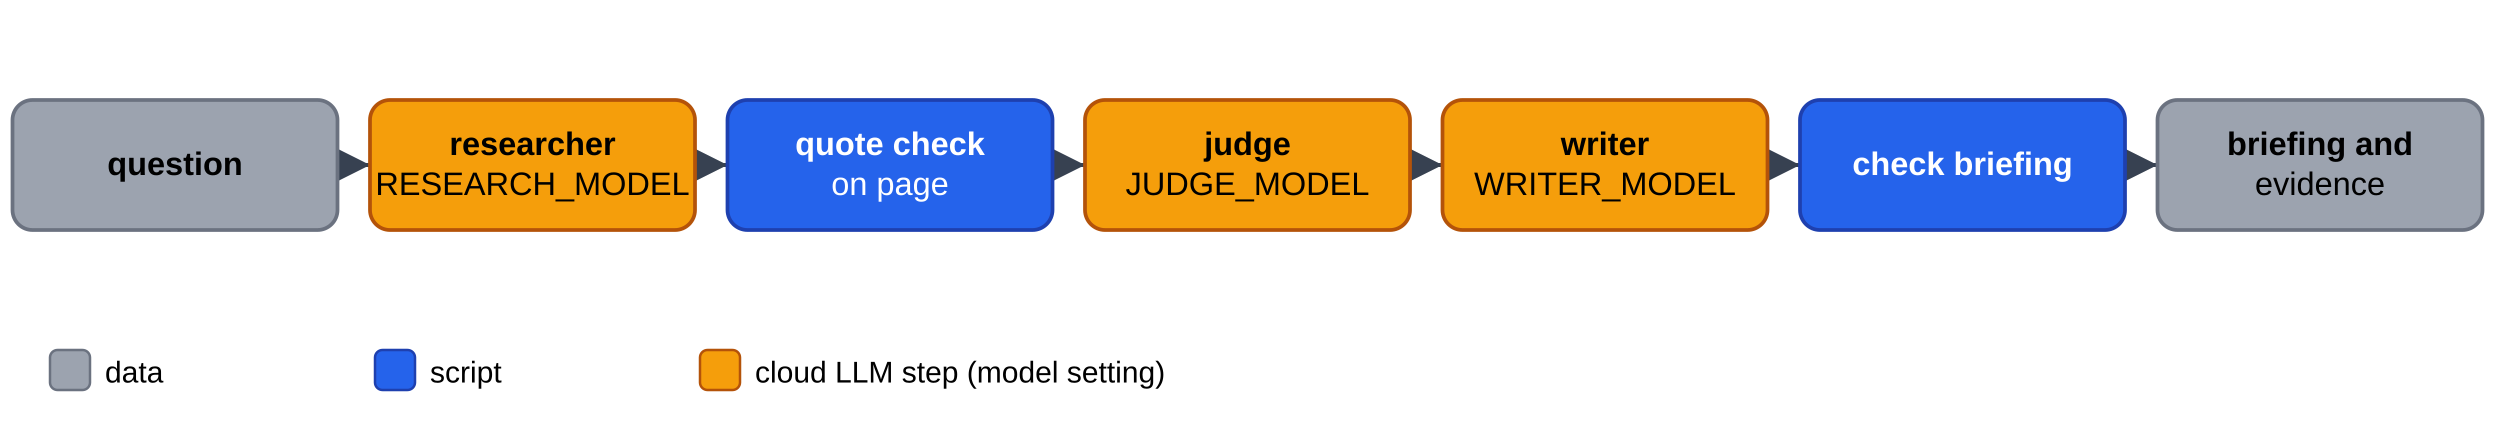
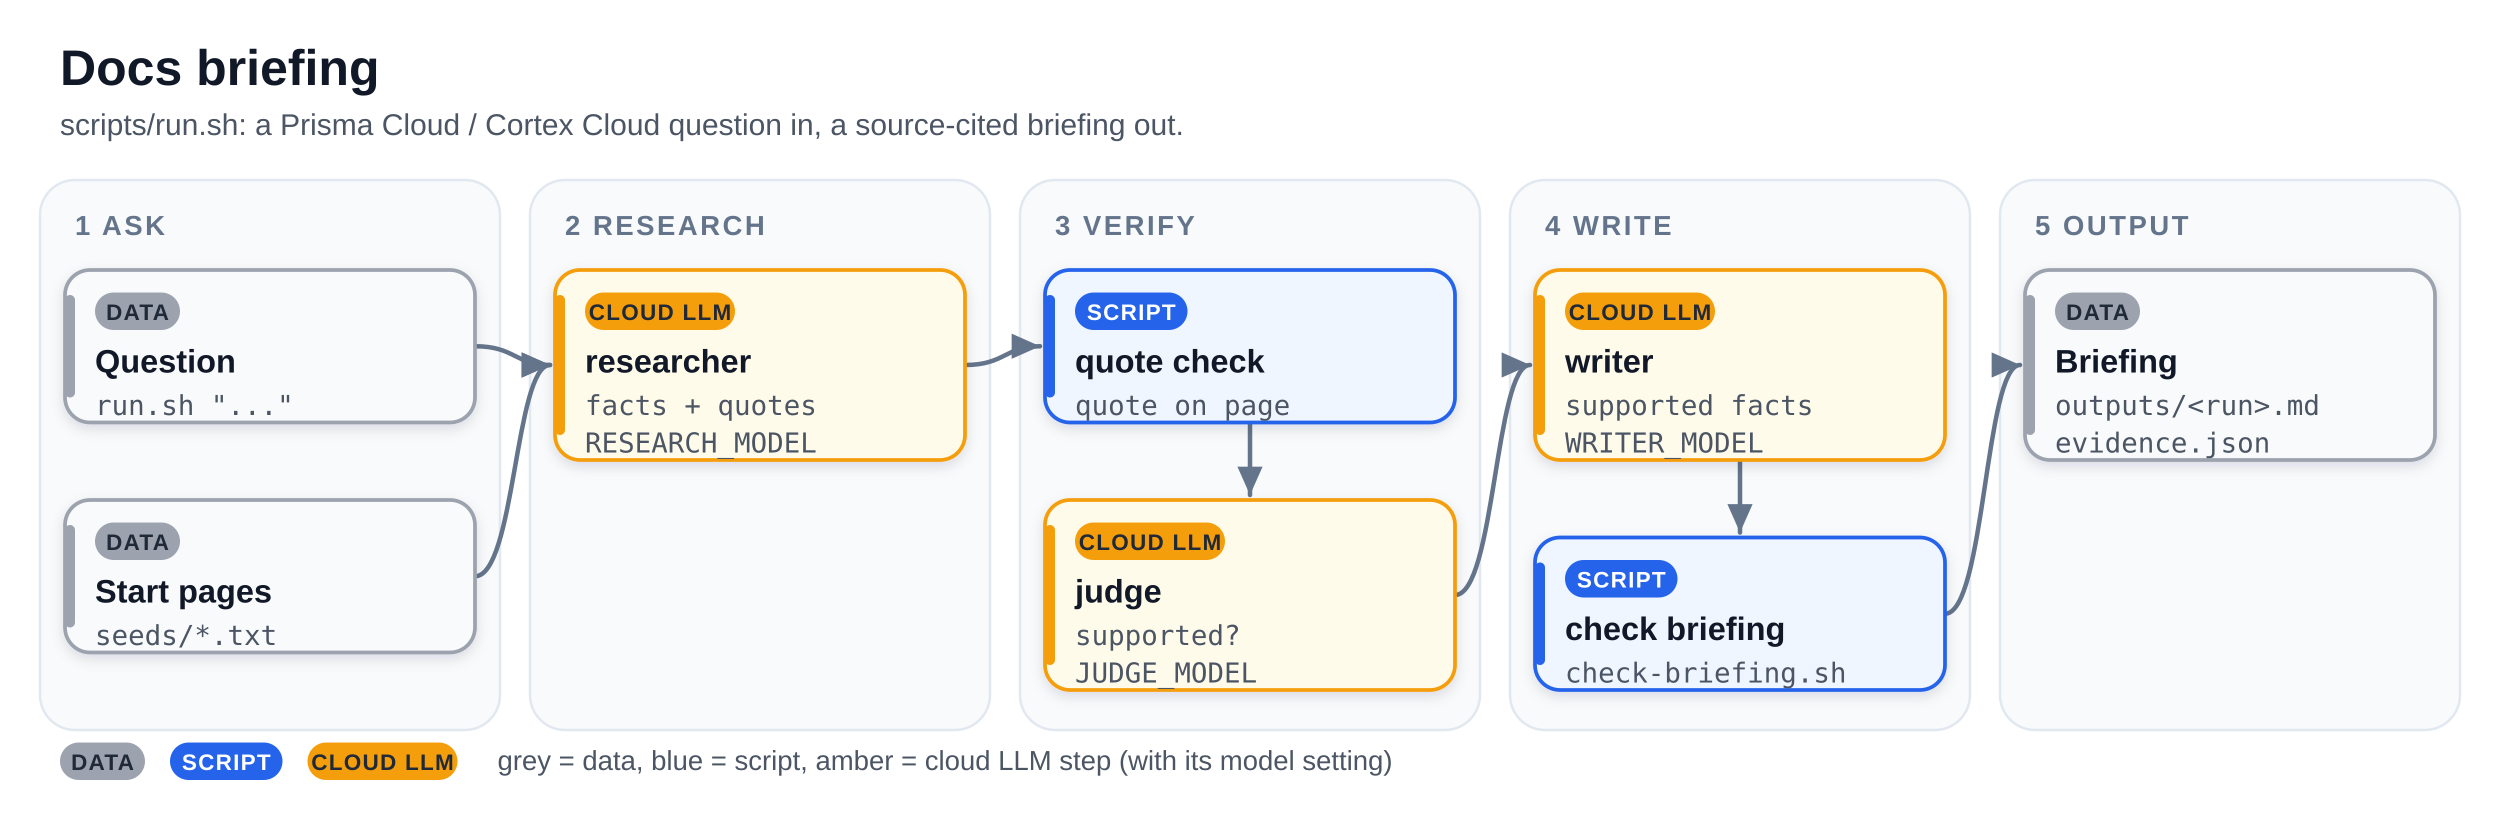
- <svg xmlns="http://www.w3.org/2000/svg" viewBox="0 0 1000 170" width="1000" height="170" role="img">
-   <rect x="0" y="0" width="1000" height="170" fill="#ffffff" />
+ <svg xmlns="http://www.w3.org/2000/svg" viewBox="0 0 1000 330" width="1000" height="330" role="img">
  <defs>
-     <marker id="arrow" viewBox="0 0 10 10" refX="10" refY="5" markerWidth="8" markerHeight="8" orient="auto-start-reverse">
-       <path d="M 0 0 L 10 5 L 0 10 z" fill="#374151" />
+     <filter id="shadow" x="-10%" y="-10%" width="120%" height="140%">
+       <feDropShadow dx="0" dy="2" stdDeviation="2.5" flood-color="#0f172a" flood-opacity="0.12" />
+     </filter>
+     <marker id="arrow" viewBox="0 0 10 10" refX="9" refY="5" markerWidth="7" markerHeight="7" orient="auto">
+       <path d="M 0 1 L 9 5 L 0 9 z" fill="#64748b" />
    </marker>
  </defs>
-   <line x1="135.0" y1="66.0" x2="148.0" y2="66.0" stroke="#374151" stroke-width="1.6" marker-end="url(#arrow)" />
-   <line x1="278.0" y1="66.0" x2="291.0" y2="66.0" stroke="#374151" stroke-width="1.6" marker-end="url(#arrow)" />
-   <line x1="421.0" y1="66.0" x2="434.0" y2="66.0" stroke="#374151" stroke-width="1.6" marker-end="url(#arrow)" />
-   <line x1="564.0" y1="66.0" x2="577.0" y2="66.0" stroke="#374151" stroke-width="1.6" marker-end="url(#arrow)" />
-   <line x1="707.0" y1="66.0" x2="720.0" y2="66.0" stroke="#374151" stroke-width="1.6" marker-end="url(#arrow)" />
-   <line x1="850.0" y1="66.0" x2="863.0" y2="66.0" stroke="#374151" stroke-width="1.6" marker-end="url(#arrow)" />
-   <rect x="5" y="40" width="130" height="52" rx="8" ry="8" fill="#9ca3af" stroke="#6b7280" stroke-width="1.5" />
-   <text x="70" y="70.0" text-anchor="middle" font-family="Arial, Helvetica, sans-serif" font-size="13" font-weight="bold" fill="#000000">question</text>
-   <rect x="148" y="40" width="130" height="52" rx="8" ry="8" fill="#f59e0b" stroke="#b45309" stroke-width="1.5" />
-   <text x="213" y="62.0" text-anchor="middle" font-family="Arial, Helvetica, sans-serif" font-size="13" font-weight="bold" fill="#000000">researcher</text>
-   <text x="213" y="78.0" text-anchor="middle" font-family="Arial, Helvetica, sans-serif" font-size="13" fill="#000000">RESEARCH_MODEL</text>
-   <rect x="291" y="40" width="130" height="52" rx="8" ry="8" fill="#2563eb" stroke="#1e40af" stroke-width="1.5" />
-   <text x="356" y="62.0" text-anchor="middle" font-family="Arial, Helvetica, sans-serif" font-size="13" font-weight="bold" fill="#ffffff">quote check</text>
-   <text x="356" y="78.0" text-anchor="middle" font-family="Arial, Helvetica, sans-serif" font-size="13" fill="#ffffff">on page</text>
-   <rect x="434" y="40" width="130" height="52" rx="8" ry="8" fill="#f59e0b" stroke="#b45309" stroke-width="1.5" />
-   <text x="499" y="62.0" text-anchor="middle" font-family="Arial, Helvetica, sans-serif" font-size="13" font-weight="bold" fill="#000000">judge</text>
-   <text x="499" y="78.0" text-anchor="middle" font-family="Arial, Helvetica, sans-serif" font-size="13" fill="#000000">JUDGE_MODEL</text>
-   <rect x="577" y="40" width="130" height="52" rx="8" ry="8" fill="#f59e0b" stroke="#b45309" stroke-width="1.5" />
-   <text x="642" y="62.0" text-anchor="middle" font-family="Arial, Helvetica, sans-serif" font-size="13" font-weight="bold" fill="#000000">writer</text>
-   <text x="642" y="78.0" text-anchor="middle" font-family="Arial, Helvetica, sans-serif" font-size="13" fill="#000000">WRITER_MODEL</text>
-   <rect x="720" y="40" width="130" height="52" rx="8" ry="8" fill="#2563eb" stroke="#1e40af" stroke-width="1.5" />
-   <text x="785" y="70.0" text-anchor="middle" font-family="Arial, Helvetica, sans-serif" font-size="13" font-weight="bold" fill="#ffffff">check briefing</text>
-   <rect x="863" y="40" width="130" height="52" rx="8" ry="8" fill="#9ca3af" stroke="#6b7280" stroke-width="1.5" />
-   <text x="928" y="62.0" text-anchor="middle" font-family="Arial, Helvetica, sans-serif" font-size="13" font-weight="bold" fill="#000000">briefing and</text>
-   <text x="928" y="78.0" text-anchor="middle" font-family="Arial, Helvetica, sans-serif" font-size="13" fill="#000000">evidence</text>
-   <rect x="20" y="140" width="16" height="16" rx="3" ry="3" fill="#9ca3af" stroke="#6b7280" stroke-width="1" />
-   <text x="42" y="153" font-family="Arial, Helvetica, sans-serif" font-size="12" fill="#000000">data</text>
-   <rect x="150" y="140" width="16" height="16" rx="3" ry="3" fill="#2563eb" stroke="#1e40af" stroke-width="1" />
-   <text x="172" y="153" font-family="Arial, Helvetica, sans-serif" font-size="12" fill="#000000">script</text>
-   <rect x="280" y="140" width="16" height="16" rx="3" ry="3" fill="#f59e0b" stroke="#b45309" stroke-width="1" />
-   <text x="302" y="153" font-family="Arial, Helvetica, sans-serif" font-size="12" fill="#000000">cloud LLM step (model setting)</text>
+   <rect x="0" y="0" width="1000" height="330" fill="#ffffff" />
+   <text x="24" y="34" font-family="Arial, Helvetica, sans-serif" font-size="20" font-weight="bold" fill="#111827">Docs briefing</text>
+   <text x="24" y="54" font-family="Arial, Helvetica, sans-serif" font-size="12" fill="#4b5563">scripts/run.sh: a Prisma Cloud / Cortex Cloud question in, a source-cited briefing out.</text>
+   <rect x="16" y="72" width="184" height="220" rx="14" ry="14" fill="#f8fafc" stroke="#e2e8f0" stroke-width="1" />
+   <text x="30" y="94" font-family="Arial, Helvetica, sans-serif" font-size="11" font-weight="bold" letter-spacing="1" fill="#64748b">1  ASK</text>
+   <rect x="212" y="72" width="184" height="220" rx="14" ry="14" fill="#f8fafc" stroke="#e2e8f0" stroke-width="1" />
+   <text x="226" y="94" font-family="Arial, Helvetica, sans-serif" font-size="11" font-weight="bold" letter-spacing="1" fill="#64748b">2  RESEARCH</text>
+   <rect x="408" y="72" width="184" height="220" rx="14" ry="14" fill="#f8fafc" stroke="#e2e8f0" stroke-width="1" />
+   <text x="422" y="94" font-family="Arial, Helvetica, sans-serif" font-size="11" font-weight="bold" letter-spacing="1" fill="#64748b">3  VERIFY</text>
+   <rect x="604" y="72" width="184" height="220" rx="14" ry="14" fill="#f8fafc" stroke="#e2e8f0" stroke-width="1" />
+   <text x="618" y="94" font-family="Arial, Helvetica, sans-serif" font-size="11" font-weight="bold" letter-spacing="1" fill="#64748b">4  WRITE</text>
+   <rect x="800" y="72" width="184" height="220" rx="14" ry="14" fill="#f8fafc" stroke="#e2e8f0" stroke-width="1" />
+   <text x="814" y="94" font-family="Arial, Helvetica, sans-serif" font-size="11" font-weight="bold" letter-spacing="1" fill="#64748b">5  OUTPUT</text>
+   <path d="M 190.0 138.5 C 206.0 138.5, 206.0 146.0, 220.0 146.0" fill="none" stroke="#64748b" stroke-width="1.8" stroke-linecap="round" marker-end="url(#arrow)" />
+   <path d="M 190.0 230.5 C 206.0 230.5, 206.0 146.0, 220.0 146.0" fill="none" stroke="#64748b" stroke-width="1.8" stroke-linecap="round" marker-end="url(#arrow)" />
+   <path d="M 386.0 146.0 C 402.0 146.0, 402.0 138.5, 416.0 138.5" fill="none" stroke="#64748b" stroke-width="1.8" stroke-linecap="round" marker-end="url(#arrow)" />
+   <path d="M 500.0 169.0 C 500.0 184.5, 500.0 184.5, 500.0 198.0" fill="none" stroke="#64748b" stroke-width="1.8" stroke-linecap="round" marker-end="url(#arrow)" />
+   <path d="M 582.0 238.0 C 598.0 238.0, 598.0 146.0, 612.0 146.0" fill="none" stroke="#64748b" stroke-width="1.8" stroke-linecap="round" marker-end="url(#arrow)" />
+   <path d="M 696.0 184.0 C 696.0 199.5, 696.0 199.5, 696.0 213.0" fill="none" stroke="#64748b" stroke-width="1.8" stroke-linecap="round" marker-end="url(#arrow)" />
+   <path d="M 778.0 245.5 C 794.0 245.5, 794.0 146.0, 808.0 146.0" fill="none" stroke="#64748b" stroke-width="1.8" stroke-linecap="round" marker-end="url(#arrow)" />
+   <rect x="26" y="108" width="164" height="61" rx="10" ry="10" fill="#f9fafb" stroke="#9ca3af" stroke-width="1.5" filter="url(#shadow)" />
+   <rect x="26" y="118" width="4" height="41" rx="2" ry="2" fill="#9ca3af" />
+   <rect x="38" y="117" width="34" height="15" rx="7.5" ry="7.5" fill="#9ca3af" />
+   <text x="55.0" y="128" text-anchor="middle" font-family="Arial, Helvetica, sans-serif" font-size="9" font-weight="bold" letter-spacing="0.5" fill="#1f2937">DATA</text>
+   <text x="38" y="149" font-family="Arial, Helvetica, sans-serif" font-size="13" font-weight="bold" fill="#111827">Question</text>
+   <text x="38" y="166" font-family="Consolas, Menlo, monospace" font-size="11" fill="#4b5563">run.sh "..."</text>
+   <rect x="26" y="200" width="164" height="61" rx="10" ry="10" fill="#f9fafb" stroke="#9ca3af" stroke-width="1.5" filter="url(#shadow)" />
+   <rect x="26" y="210" width="4" height="41" rx="2" ry="2" fill="#9ca3af" />
+   <rect x="38" y="209" width="34" height="15" rx="7.5" ry="7.5" fill="#9ca3af" />
+   <text x="55.0" y="220" text-anchor="middle" font-family="Arial, Helvetica, sans-serif" font-size="9" font-weight="bold" letter-spacing="0.5" fill="#1f2937">DATA</text>
+   <text x="38" y="241" font-family="Arial, Helvetica, sans-serif" font-size="13" font-weight="bold" fill="#111827">Start pages</text>
+   <text x="38" y="258" font-family="Consolas, Menlo, monospace" font-size="11" fill="#4b5563">seeds/*.txt</text>
+   <rect x="222" y="108" width="164" height="76" rx="10" ry="10" fill="#fffbeb" stroke="#f59e0b" stroke-width="1.5" filter="url(#shadow)" />
+   <rect x="222" y="118" width="4" height="56" rx="2" ry="2" fill="#f59e0b" />
+   <rect x="234" y="117" width="60" height="15" rx="7.5" ry="7.5" fill="#f59e0b" />
+   <text x="264.0" y="128" text-anchor="middle" font-family="Arial, Helvetica, sans-serif" font-size="9" font-weight="bold" letter-spacing="0.5" fill="#1f2937">CLOUD LLM</text>
+   <text x="234" y="149" font-family="Arial, Helvetica, sans-serif" font-size="13" font-weight="bold" fill="#111827">researcher</text>
+   <text x="234" y="166" font-family="Consolas, Menlo, monospace" font-size="11" fill="#4b5563">facts + quotes</text>
+   <text x="234" y="181" font-family="Consolas, Menlo, monospace" font-size="11" fill="#4b5563">RESEARCH_MODEL</text>
+   <rect x="418" y="108" width="164" height="61" rx="10" ry="10" fill="#eff6ff" stroke="#2563eb" stroke-width="1.5" filter="url(#shadow)" />
+   <rect x="418" y="118" width="4" height="41" rx="2" ry="2" fill="#2563eb" />
+   <rect x="430" y="117" width="45" height="15" rx="7.5" ry="7.5" fill="#2563eb" />
+   <text x="452.5" y="128" text-anchor="middle" font-family="Arial, Helvetica, sans-serif" font-size="9" font-weight="bold" letter-spacing="0.5" fill="#ffffff">SCRIPT</text>
+   <text x="430" y="149" font-family="Arial, Helvetica, sans-serif" font-size="13" font-weight="bold" fill="#111827">quote check</text>
+   <text x="430" y="166" font-family="Consolas, Menlo, monospace" font-size="11" fill="#4b5563">quote on page</text>
+   <rect x="418" y="200" width="164" height="76" rx="10" ry="10" fill="#fffbeb" stroke="#f59e0b" stroke-width="1.5" filter="url(#shadow)" />
+   <rect x="418" y="210" width="4" height="56" rx="2" ry="2" fill="#f59e0b" />
+   <rect x="430" y="209" width="60" height="15" rx="7.5" ry="7.5" fill="#f59e0b" />
+   <text x="460.0" y="220" text-anchor="middle" font-family="Arial, Helvetica, sans-serif" font-size="9" font-weight="bold" letter-spacing="0.5" fill="#1f2937">CLOUD LLM</text>
+   <text x="430" y="241" font-family="Arial, Helvetica, sans-serif" font-size="13" font-weight="bold" fill="#111827">judge</text>
+   <text x="430" y="258" font-family="Consolas, Menlo, monospace" font-size="11" fill="#4b5563">supported?</text>
+   <text x="430" y="273" font-family="Consolas, Menlo, monospace" font-size="11" fill="#4b5563">JUDGE_MODEL</text>
+   <rect x="614" y="108" width="164" height="76" rx="10" ry="10" fill="#fffbeb" stroke="#f59e0b" stroke-width="1.5" filter="url(#shadow)" />
+   <rect x="614" y="118" width="4" height="56" rx="2" ry="2" fill="#f59e0b" />
+   <rect x="626" y="117" width="60" height="15" rx="7.5" ry="7.5" fill="#f59e0b" />
+   <text x="656.0" y="128" text-anchor="middle" font-family="Arial, Helvetica, sans-serif" font-size="9" font-weight="bold" letter-spacing="0.5" fill="#1f2937">CLOUD LLM</text>
+   <text x="626" y="149" font-family="Arial, Helvetica, sans-serif" font-size="13" font-weight="bold" fill="#111827">writer</text>
+   <text x="626" y="166" font-family="Consolas, Menlo, monospace" font-size="11" fill="#4b5563">supported facts</text>
+   <text x="626" y="181" font-family="Consolas, Menlo, monospace" font-size="11" fill="#4b5563">WRITER_MODEL</text>
+   <rect x="614" y="215" width="164" height="61" rx="10" ry="10" fill="#eff6ff" stroke="#2563eb" stroke-width="1.5" filter="url(#shadow)" />
+   <rect x="614" y="225" width="4" height="41" rx="2" ry="2" fill="#2563eb" />
+   <rect x="626" y="224" width="45" height="15" rx="7.5" ry="7.5" fill="#2563eb" />
+   <text x="648.5" y="235" text-anchor="middle" font-family="Arial, Helvetica, sans-serif" font-size="9" font-weight="bold" letter-spacing="0.5" fill="#ffffff">SCRIPT</text>
+   <text x="626" y="256" font-family="Arial, Helvetica, sans-serif" font-size="13" font-weight="bold" fill="#111827">check briefing</text>
+   <text x="626" y="273" font-family="Consolas, Menlo, monospace" font-size="11" fill="#4b5563">check-briefing.sh</text>
+   <rect x="810" y="108" width="164" height="76" rx="10" ry="10" fill="#f9fafb" stroke="#9ca3af" stroke-width="1.5" filter="url(#shadow)" />
+   <rect x="810" y="118" width="4" height="56" rx="2" ry="2" fill="#9ca3af" />
+   <rect x="822" y="117" width="34" height="15" rx="7.5" ry="7.5" fill="#9ca3af" />
+   <text x="839.0" y="128" text-anchor="middle" font-family="Arial, Helvetica, sans-serif" font-size="9" font-weight="bold" letter-spacing="0.5" fill="#1f2937">DATA</text>
+   <text x="822" y="149" font-family="Arial, Helvetica, sans-serif" font-size="13" font-weight="bold" fill="#111827">Briefing</text>
+   <text x="822" y="166" font-family="Consolas, Menlo, monospace" font-size="11" fill="#4b5563">outputs/&lt;run&gt;.md</text>
+   <text x="822" y="181" font-family="Consolas, Menlo, monospace" font-size="11" fill="#4b5563">evidence.json</text>
+   <rect x="24" y="297" width="34" height="15" rx="7.5" ry="7.5" fill="#9ca3af" />
+   <text x="41.0" y="308" text-anchor="middle" font-family="Arial, Helvetica, sans-serif" font-size="9" font-weight="bold" letter-spacing="0.5" fill="#1f2937">DATA</text>
+   <rect x="68" y="297" width="45" height="15" rx="7.5" ry="7.5" fill="#2563eb" />
+   <text x="90.5" y="308" text-anchor="middle" font-family="Arial, Helvetica, sans-serif" font-size="9" font-weight="bold" letter-spacing="0.5" fill="#ffffff">SCRIPT</text>
+   <rect x="123" y="297" width="60" height="15" rx="7.5" ry="7.5" fill="#f59e0b" />
+   <text x="153.0" y="308" text-anchor="middle" font-family="Arial, Helvetica, sans-serif" font-size="9" font-weight="bold" letter-spacing="0.5" fill="#1f2937">CLOUD LLM</text>
+   <text x="199" y="308" font-family="Arial, Helvetica, sans-serif" font-size="11" fill="#4b5563">grey = data, blue = script, amber = cloud LLM step (with its model setting)</text>
</svg>
